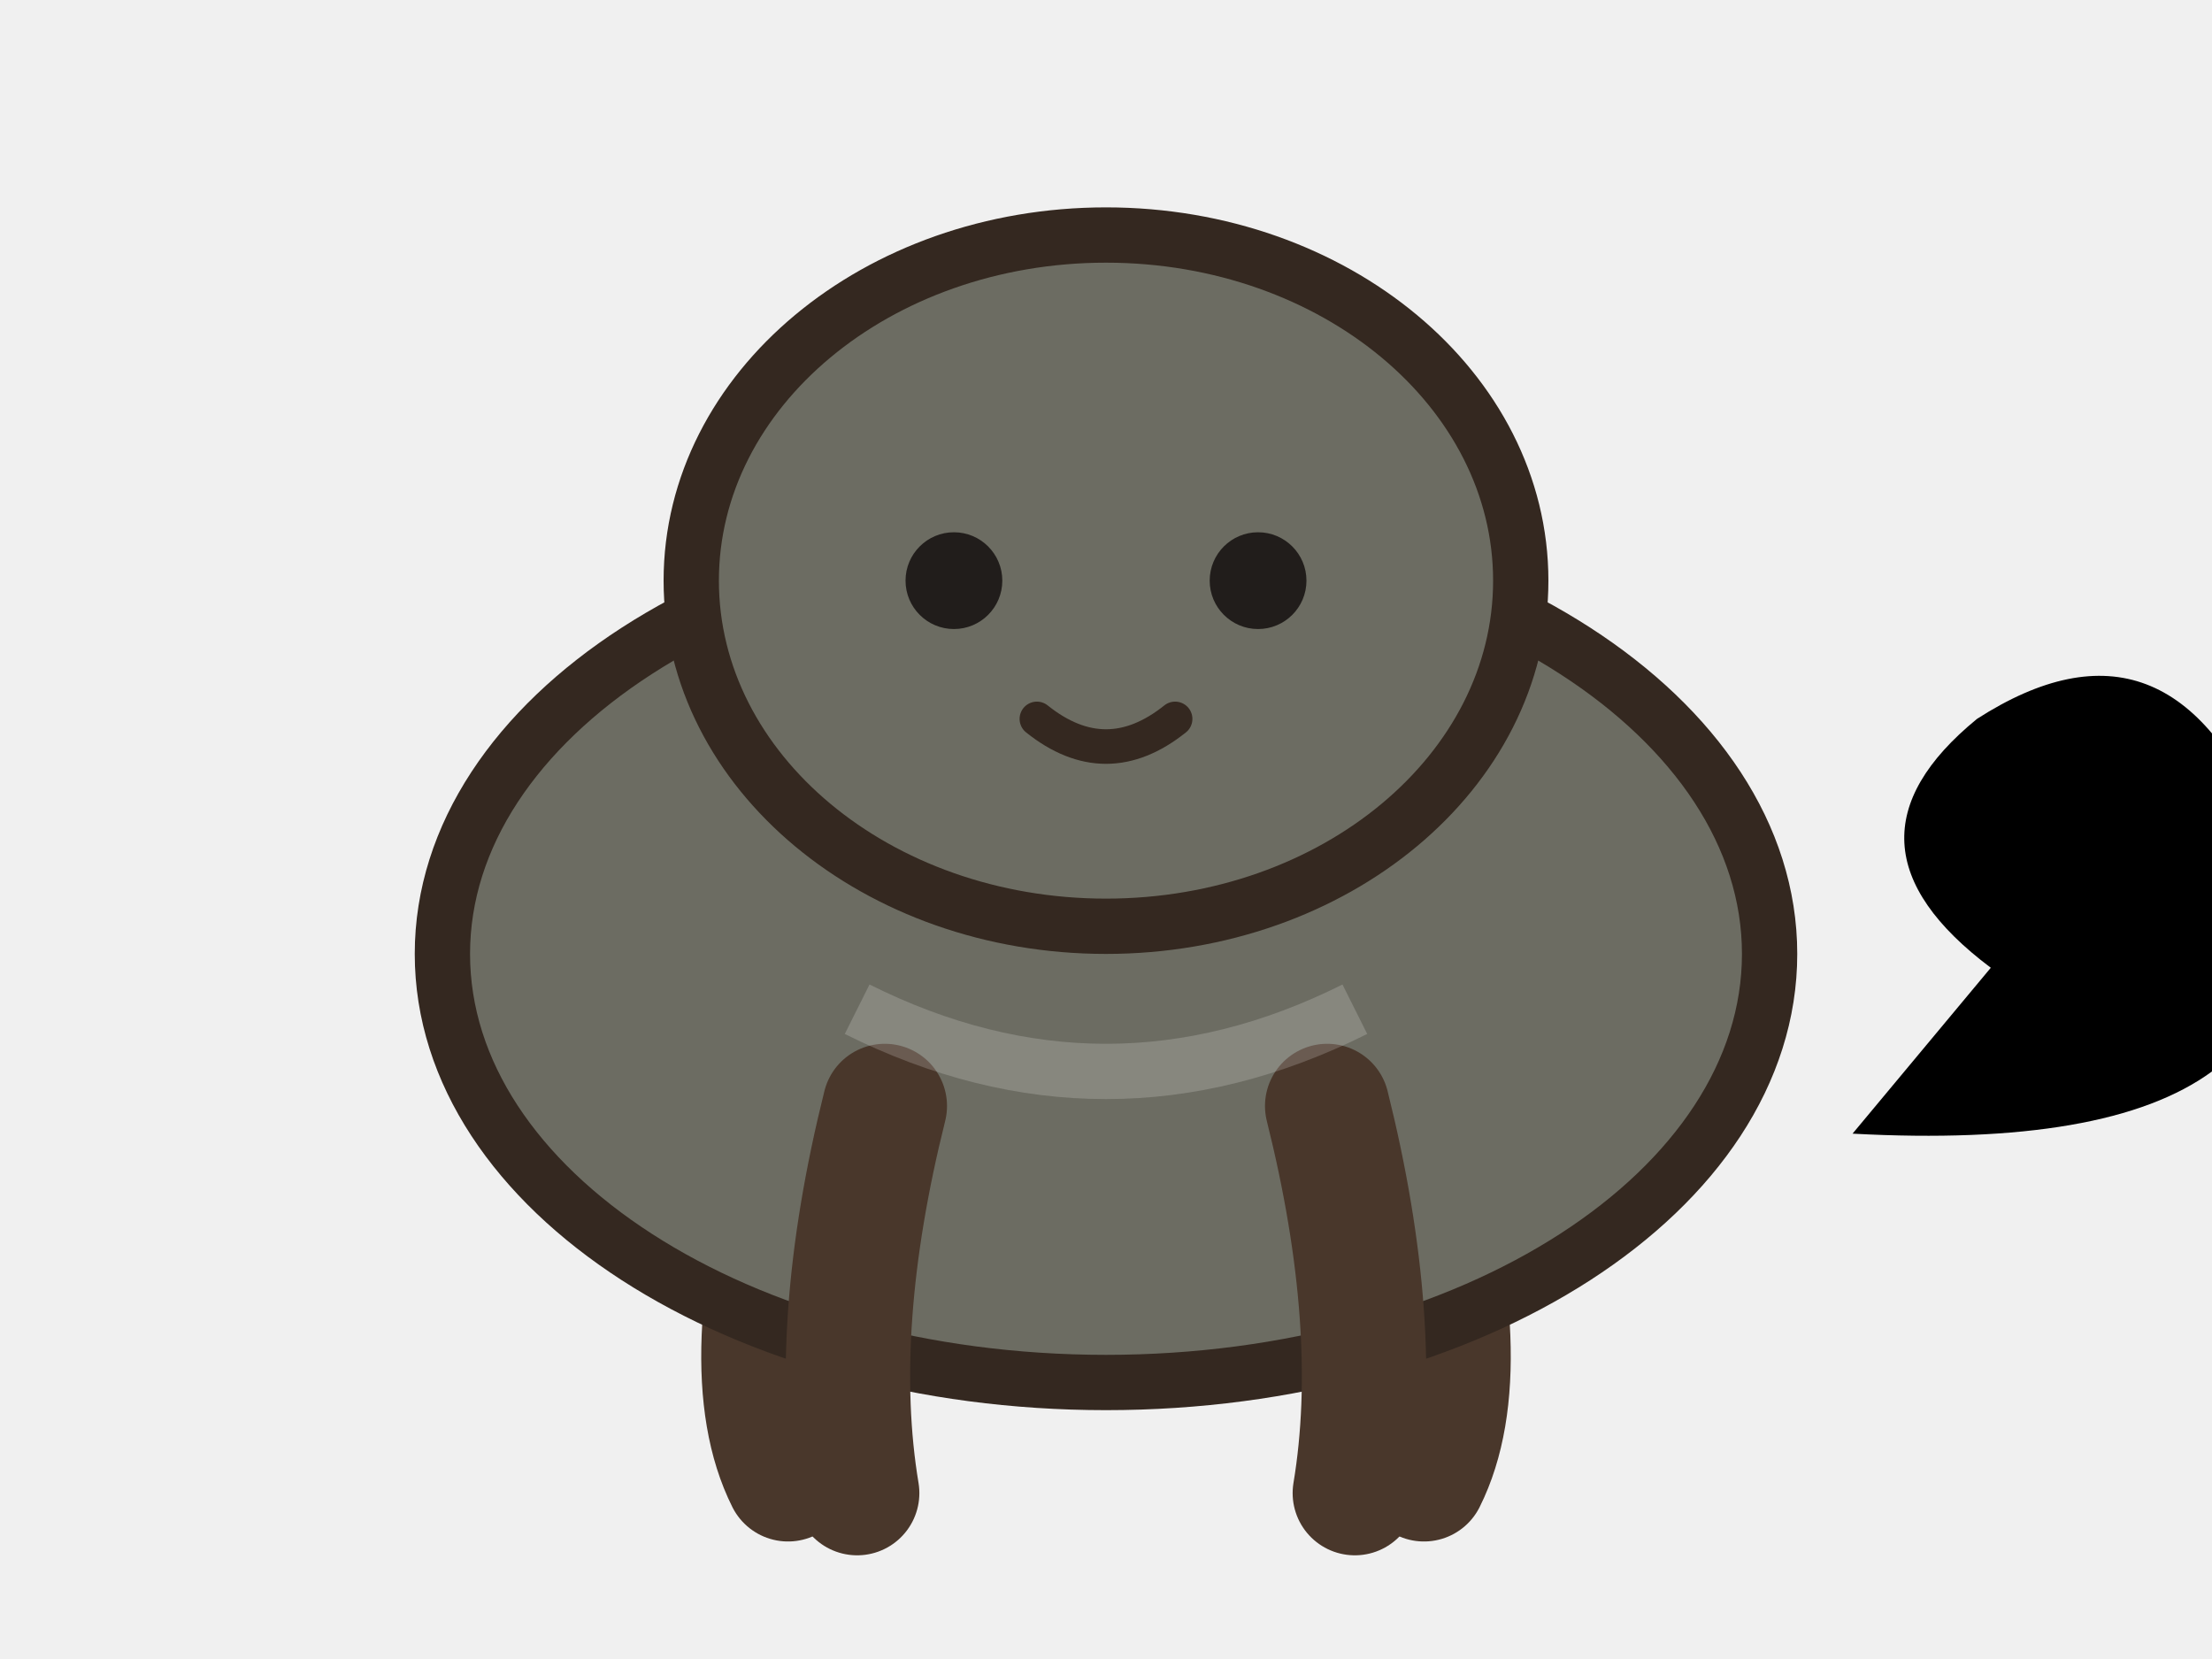
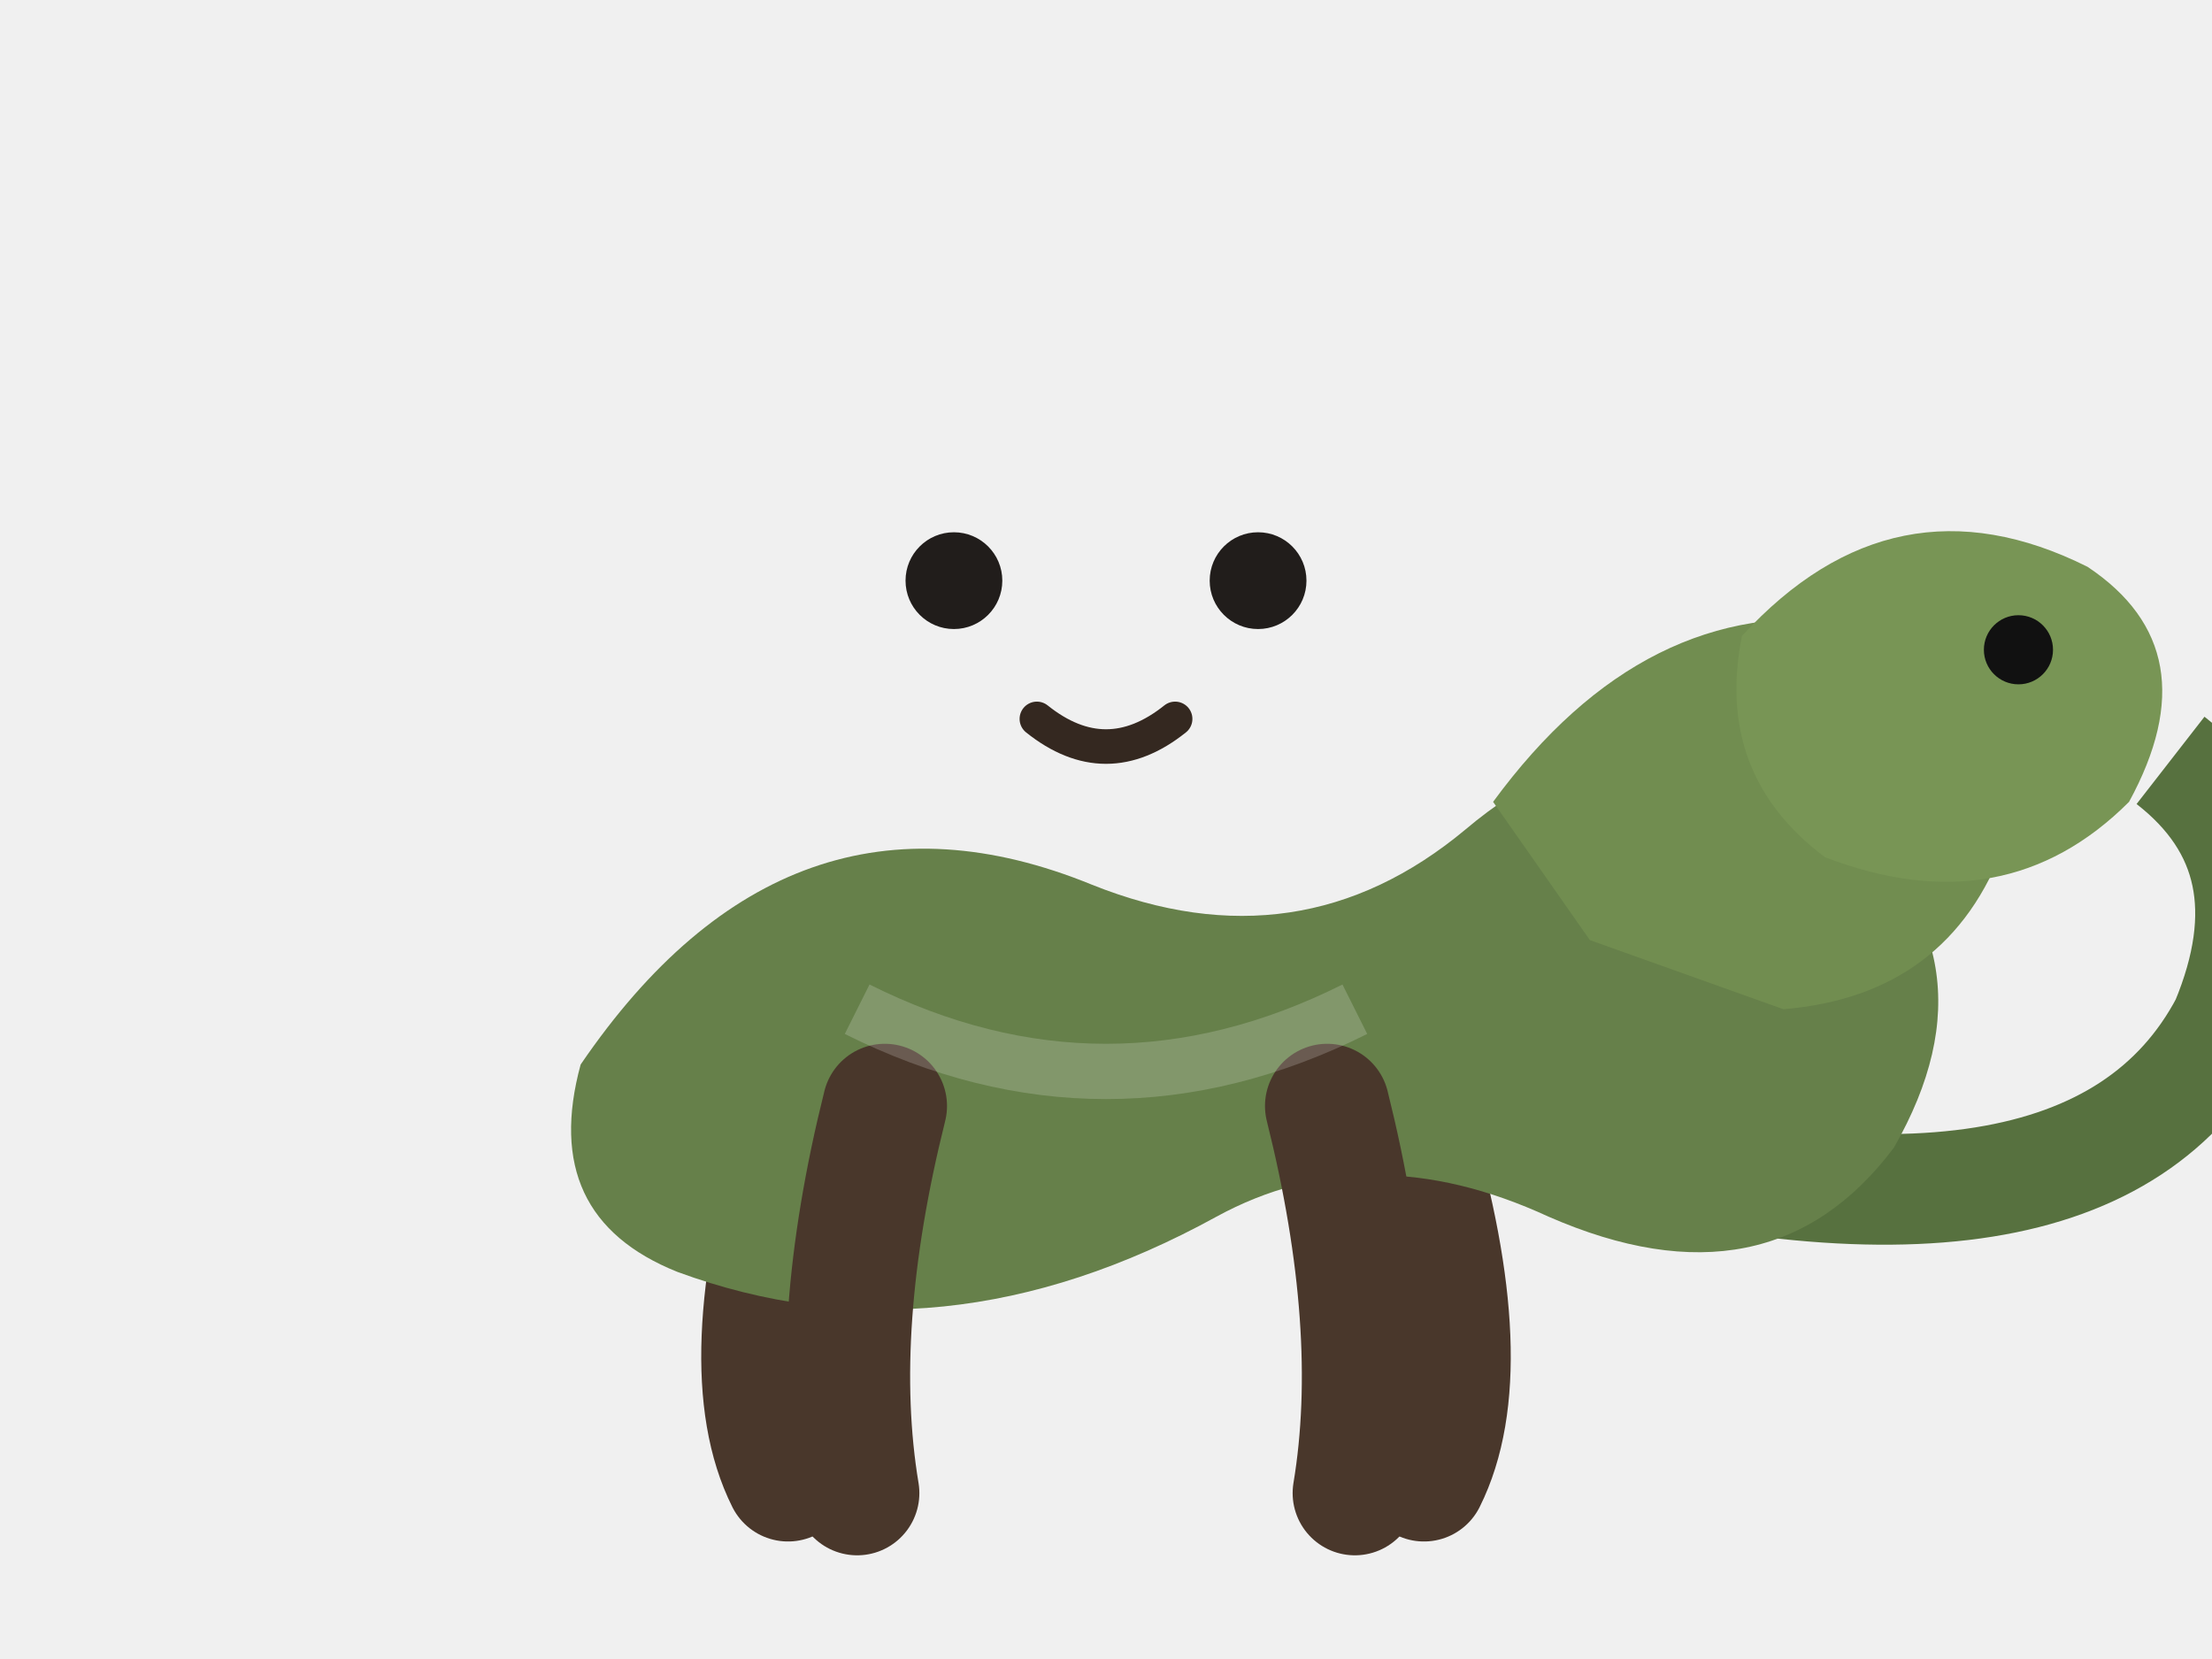
<svg xmlns="http://www.w3.org/2000/svg" viewBox="0 0 160 120" role="img" aria-label="snake pet master artwork">
  <g id="pet-root">
    <g id="tail">
-       <path d="M134 82 Q171 84 164 60 Q157 43 143 52 Q132 61 144 70" />
+       <path d="M111 82 Q151 93 161 74 Q166 62 157 55" fill="none" stroke="#57713f" stroke-width="8" />
    </g>
    <g id="hind-legs">
      <path d="M58 82 Q53 99 57 107" fill="none" stroke="#49372b" stroke-width="9" stroke-linecap="round" />
      <path d="M102 82 Q107 99 103 107" fill="none" stroke="#49372b" stroke-width="9" stroke-linecap="round" />
    </g>
    <g id="body">
-       <ellipse cx="80" cy="69" rx="48" ry="31" fill="#6c6c62" stroke="#342820" stroke-width="4" />
+       <path d="M42 77 Q57 55 79 64 Q94 70 106 60 Q119 49 133 59 Q145 69 137 83 Q128 95 112 88 Q99 82 88 88 Q68 99 49 92 Q39 88 42 77 Z" fill="#66804a" />
    </g>
    <g id="front-legs">
      <path d="M64 80 Q60 96 62 108" fill="none" stroke="#49372b" stroke-width="9" stroke-linecap="round" />
      <path d="M96 80 Q100 96 98 108" fill="none" stroke="#49372b" stroke-width="9" stroke-linecap="round" />
    </g>
    <g id="neck">
-       <path d="M60 54 Q62 33 80 29 Q98 33 100 54" fill="#6c6c62" stroke="#342820" stroke-width="4" />
+       <path d="M108 58 Q119 43 134 45 Q146 49 145 61 Q141 72 129 73 L115 68 Z" fill="#718d50" />
    </g>
    <g id="head">
-       <ellipse cx="80" cy="42" rx="30" ry="25" fill="#6c6c62" stroke="#342820" stroke-width="4" />
+       <path d="M126 46 Q137 34 151 41 Q160 47 154 58 Q145 67 132 62 Q124 56 126 46 Z" fill="#789555" />
+       <circle cx="146" cy="47" r="2.5" fill="#111" />
    </g>
    <g id="face">
      <circle cx="69" cy="42" r="3.5" fill="#211d1b" />
      <circle cx="91" cy="42" r="3.5" fill="#211d1b" />
      <path d="M75 52 Q80 56 85 52" fill="none" stroke="#342820" stroke-width="2.5" stroke-linecap="round" />
    </g>
    <g id="species-surface">
   
  </g>
    <g id="markings">
      <path d="M62 73 Q80 82 98 73" fill="none" stroke="#ffffff" stroke-opacity=".18" stroke-width="4" />
    </g>
  </g>
</svg>
